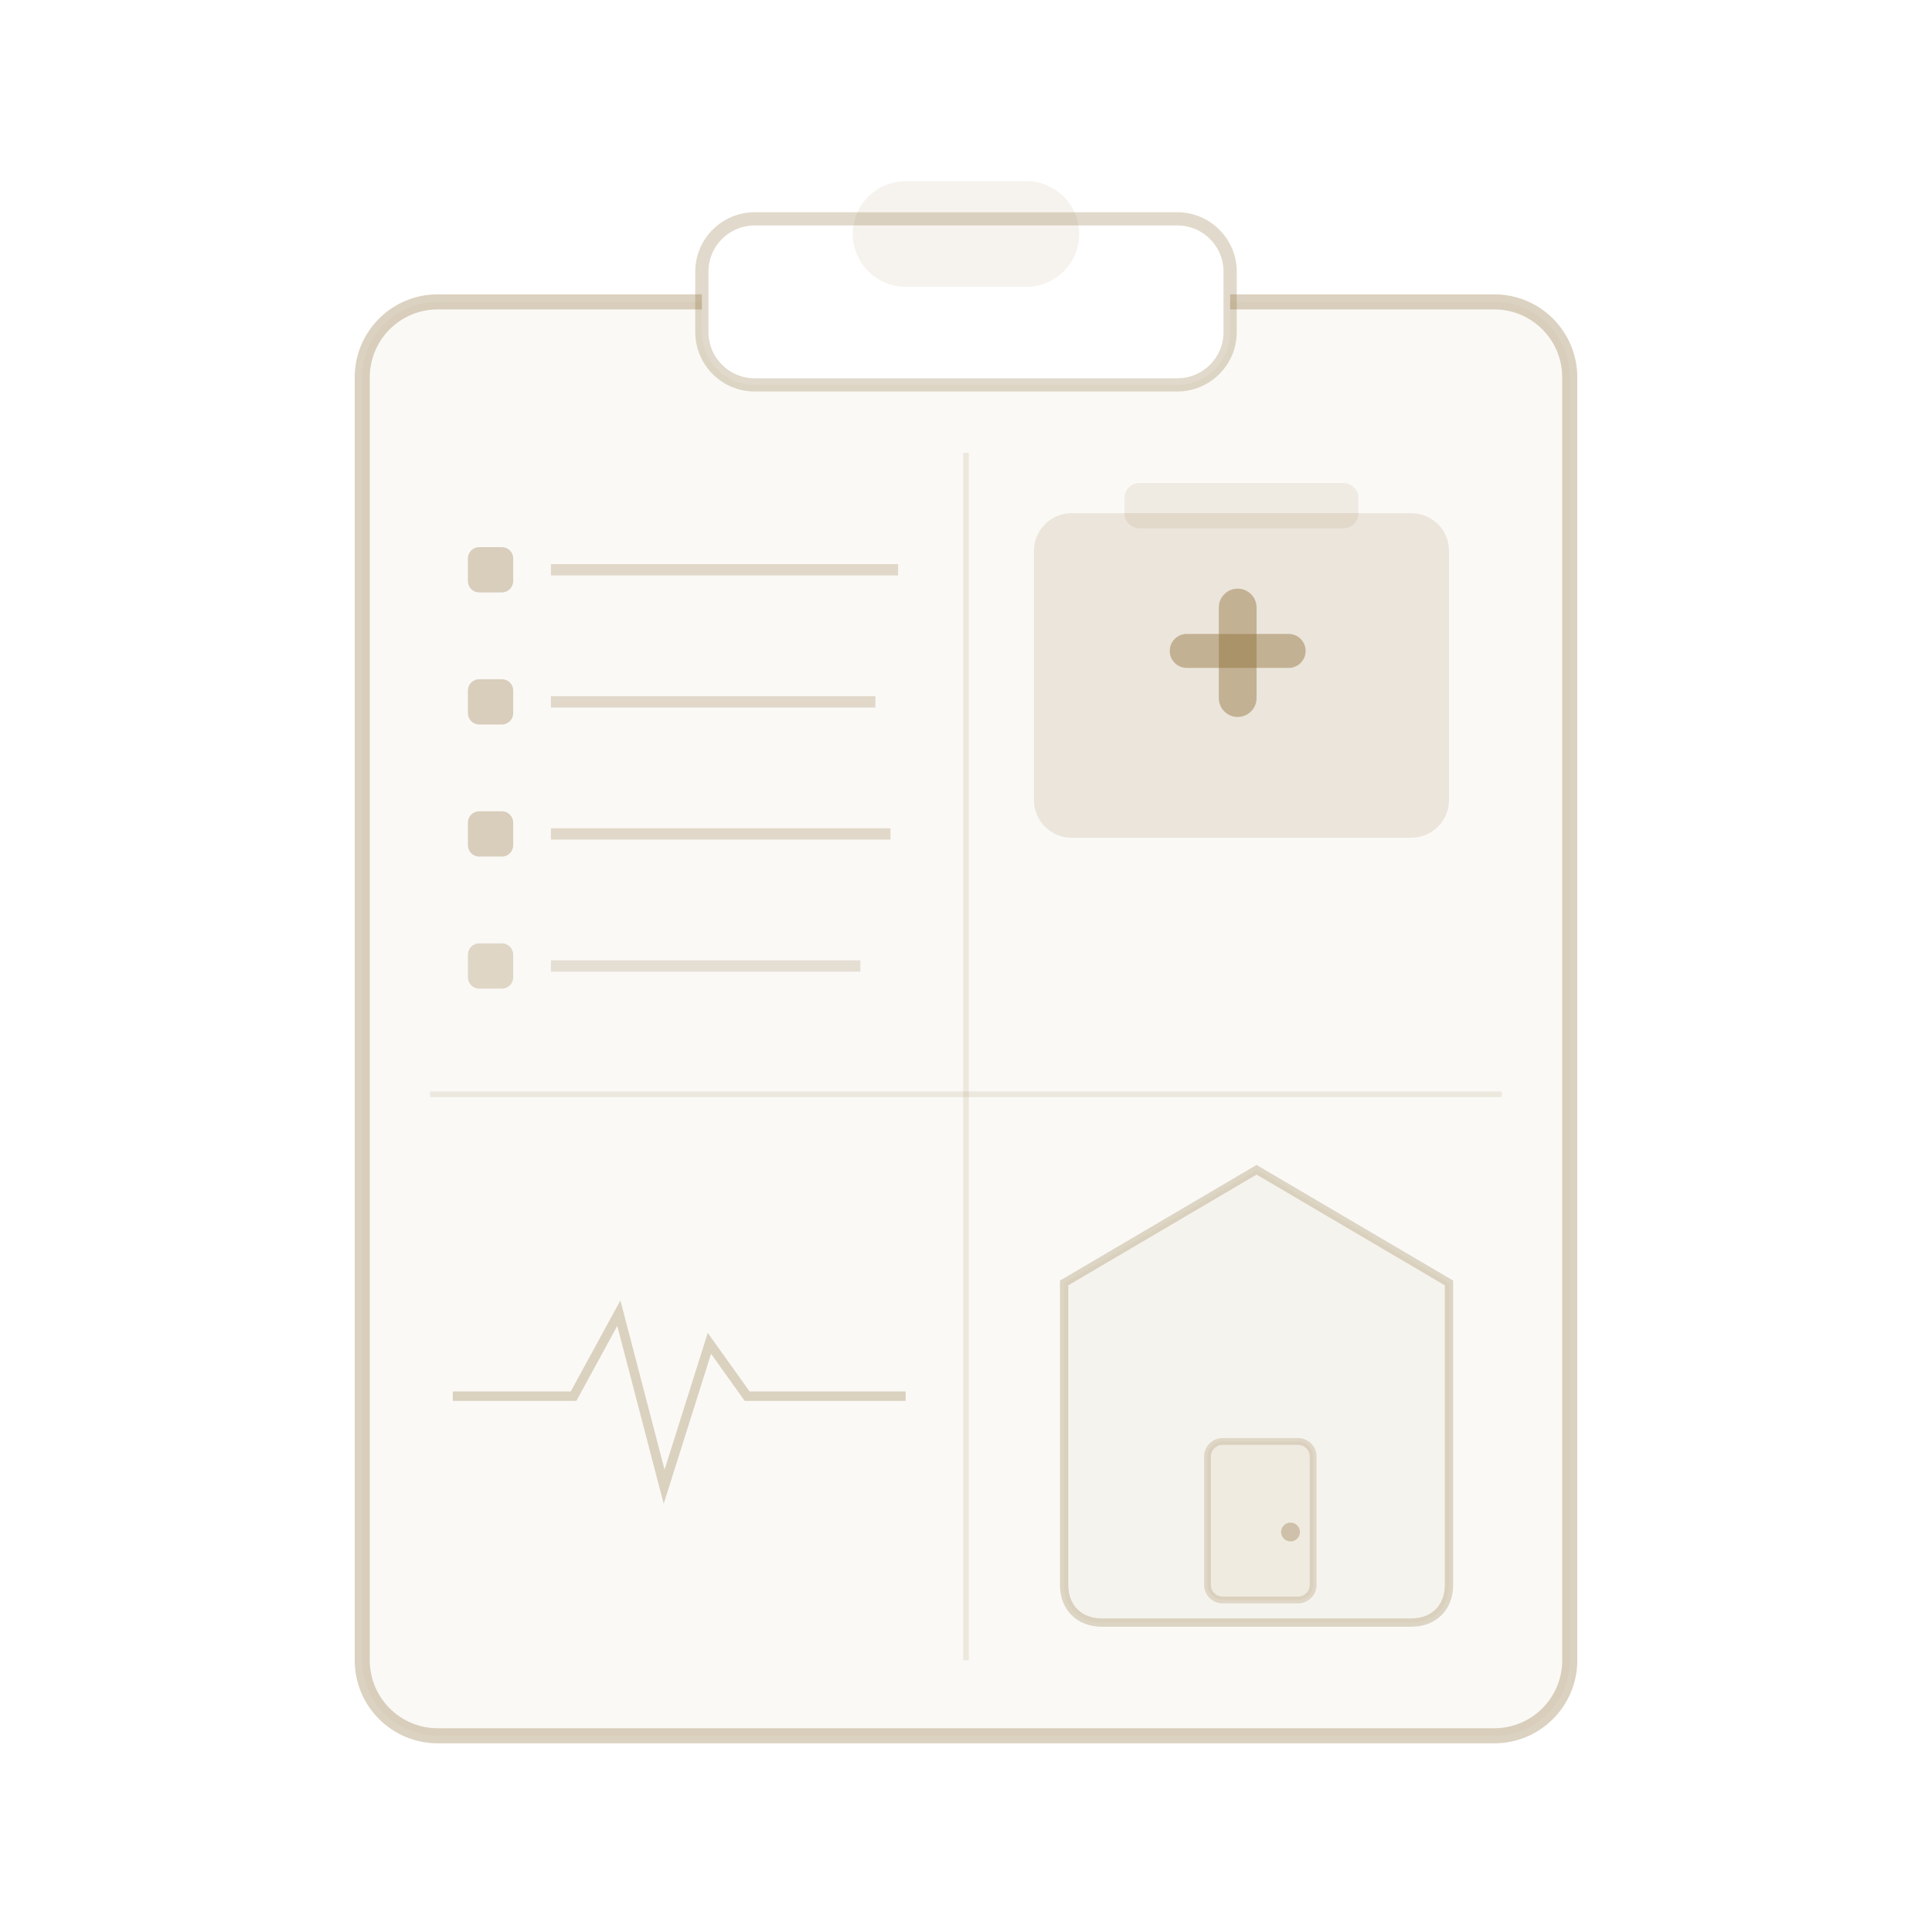
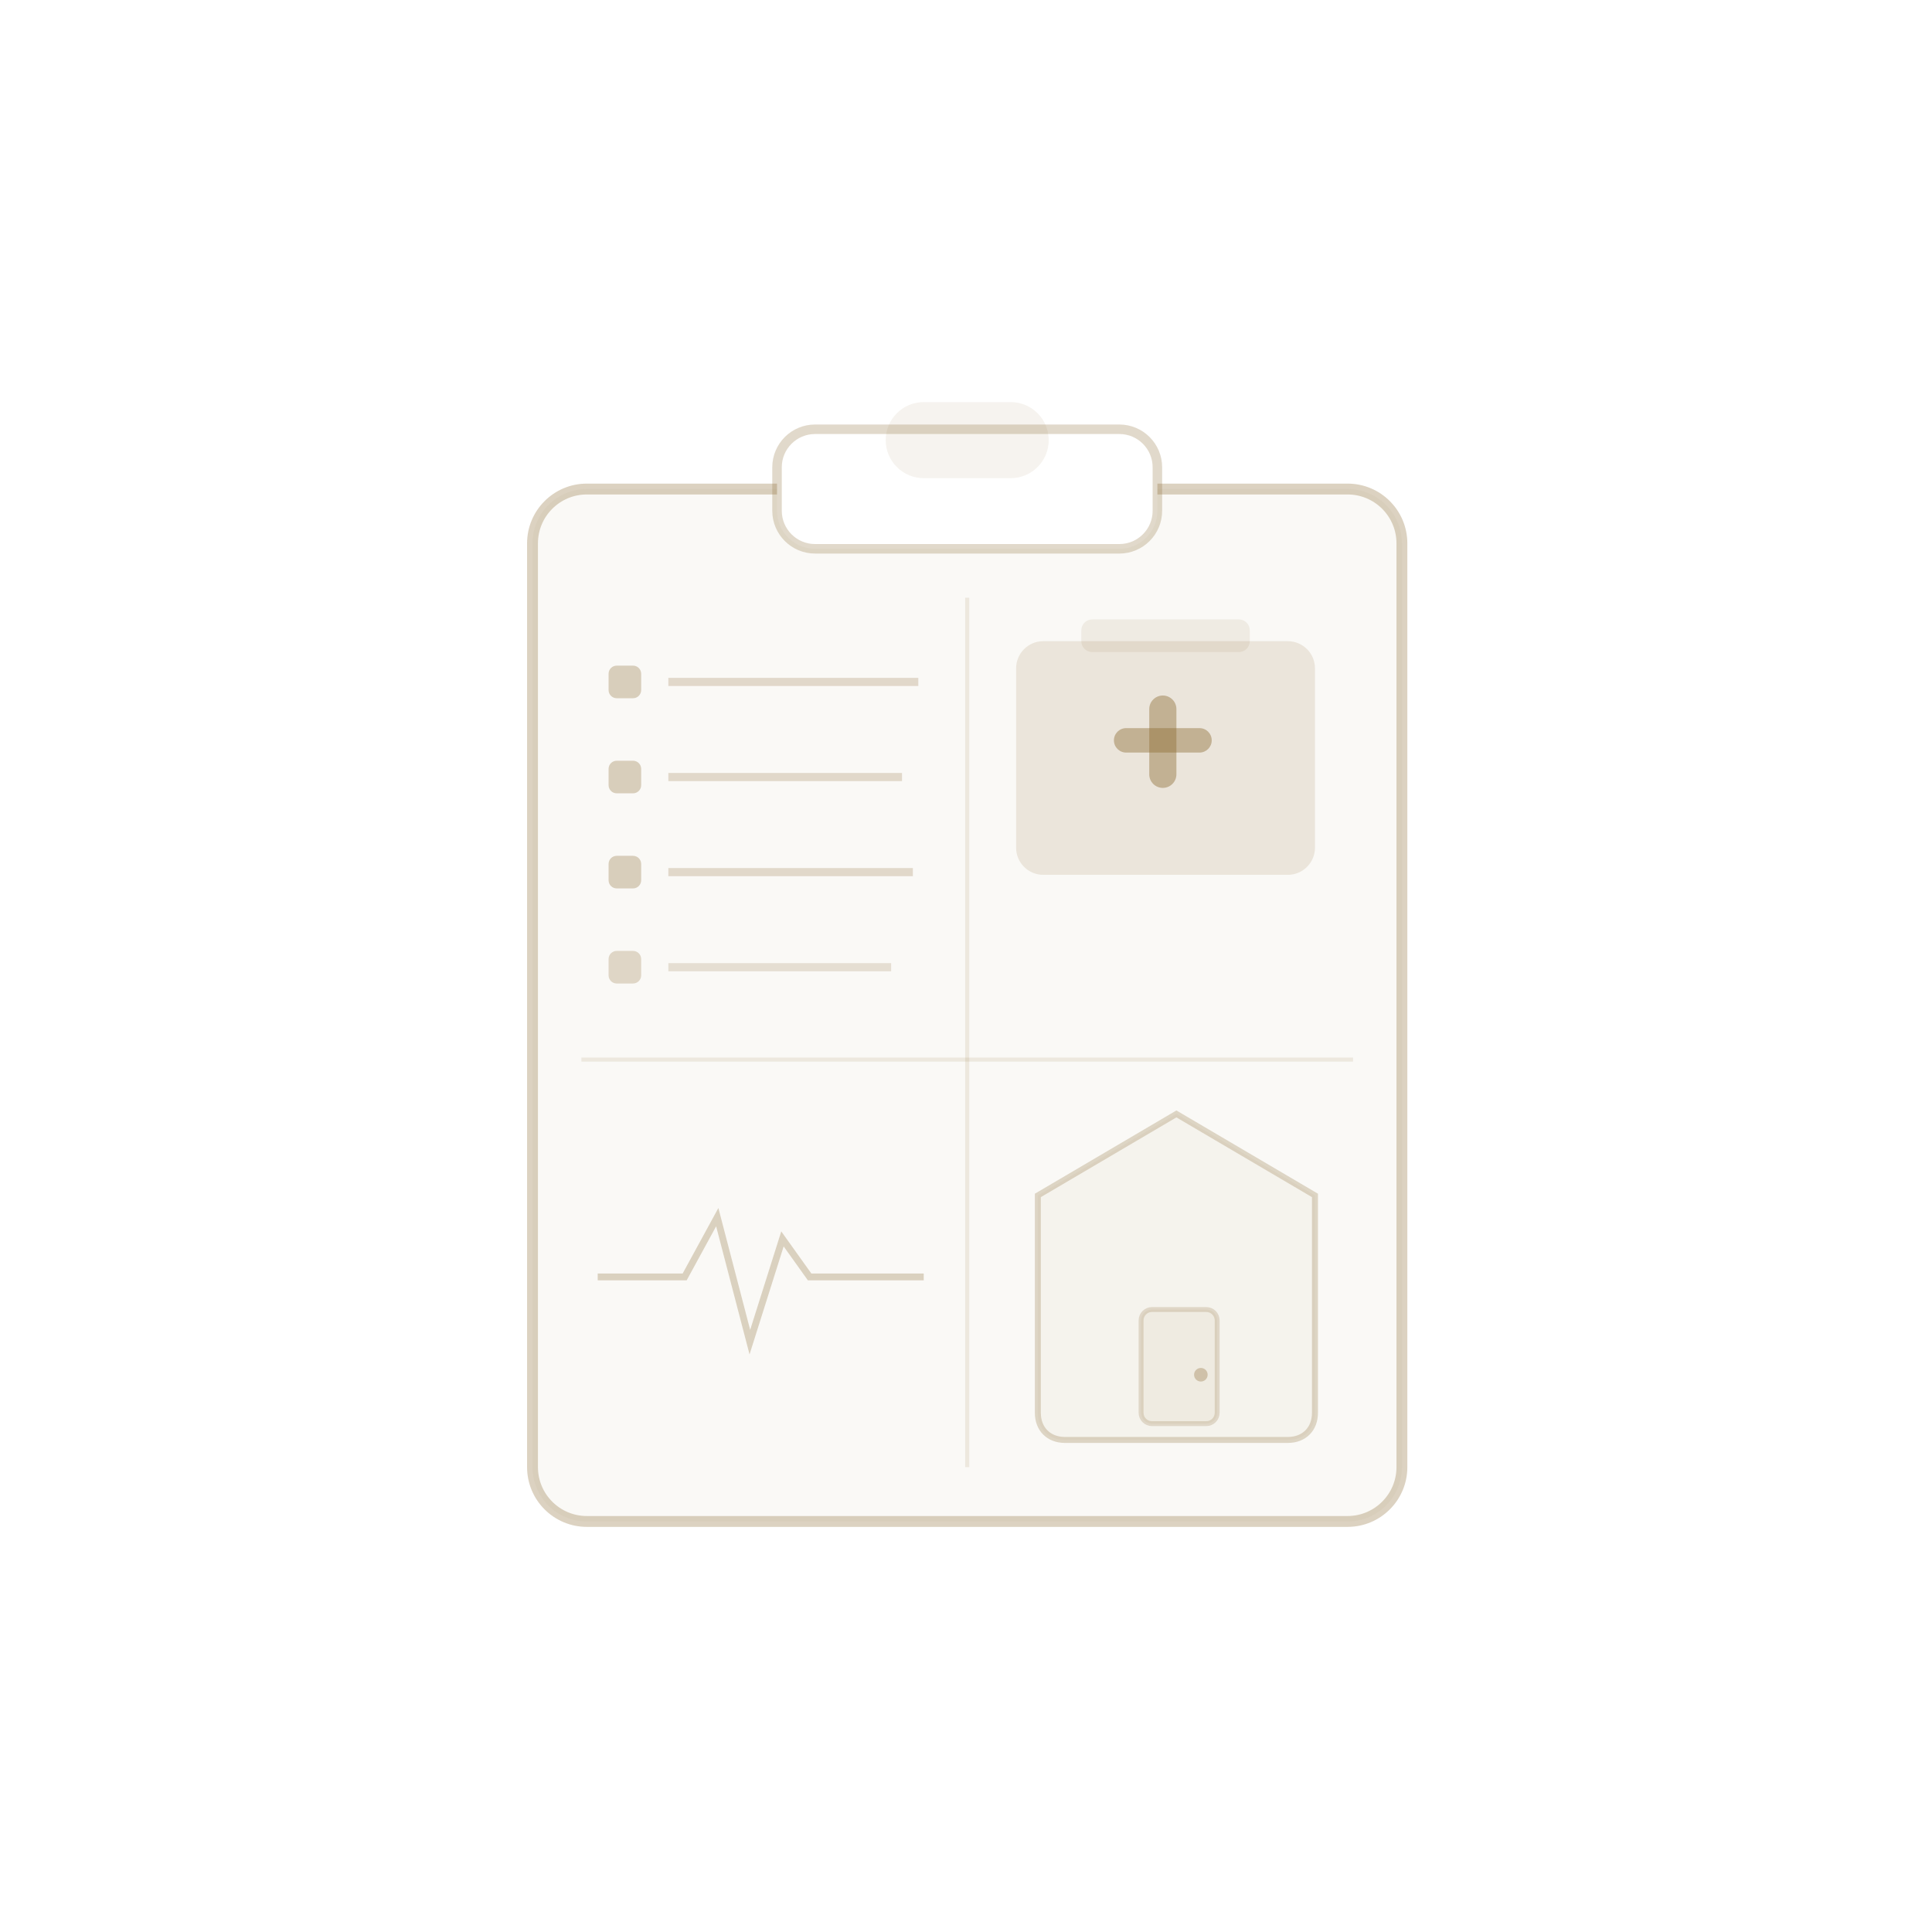
<svg xmlns="http://www.w3.org/2000/svg" viewBox="0 0 512 512">
  <rect width="512" height="512" fill="#ffffff" />
-   <rect x="96" y="80" width="320" height="380" rx="20" fill="rgba(138,104,48,.04)" stroke="#8a6830" stroke-width="4" stroke-opacity=".3" />
-   <rect x="186" y="58" width="140" height="44" rx="14" fill="#fff" stroke="#8a6830" stroke-width="3.5" stroke-opacity=".25" />
-   <rect x="226" y="48" width="60" height="28" rx="14" fill="#8a6830" opacity=".08" />
-   <line x1="256" y1="120" x2="256" y2="440" stroke="#8a6830" stroke-width="1.5" stroke-opacity=".12" />
-   <line x1="114" y1="290" x2="398" y2="290" stroke="#8a6830" stroke-width="1.5" stroke-opacity=".12" />
-   <rect x="124" y="145" width="12" height="12" rx="3" fill="#8a6830" opacity=".3" />
-   <line x1="146" y1="151" x2="238" y2="151" stroke="#8a6830" stroke-width="3" stroke-opacity=".22" />
-   <rect x="124" y="180" width="12" height="12" rx="3" fill="#8a6830" opacity=".3" />
-   <line x1="146" y1="186" x2="232" y2="186" stroke="#8a6830" stroke-width="3" stroke-opacity=".22" />
-   <rect x="124" y="215" width="12" height="12" rx="3" fill="#8a6830" opacity=".3" />
-   <line x1="146" y1="221" x2="236" y2="221" stroke="#8a6830" stroke-width="3" stroke-opacity=".22" />
-   <rect x="124" y="250" width="12" height="12" rx="3" fill="#8a6830" opacity=".24" />
-   <line x1="146" y1="256" x2="228" y2="256" stroke="#8a6830" stroke-width="3" stroke-opacity=".18" />
-   <rect x="274" y="136" width="110" height="86" rx="10" fill="#8a6830" opacity=".14" />
-   <rect x="298" y="128" width="62" height="12" rx="4" fill="#8a6830" opacity=".1" />
-   <rect x="310" y="168" width="36" height="9" rx="4.5" fill="#8a6830" opacity=".42" />
-   <rect x="323" y="156" width="10" height="34" rx="5" fill="#8a6830" opacity=".42" />
-   <polyline points="120,370 152,370 164,348 176,394 188,356 198,370 240,370" fill="none" stroke="#8a6830" stroke-width="2.5" stroke-opacity=".28" />
-   <path d="M333,310 L384,340 L384,420 C384,426 380,430 374,430 L292,430 C286,430 282,426 282,420 L282,340 Z" fill="rgba(138,104,48,.04)" stroke="#8a6830" stroke-width="2.2" stroke-opacity=".25" />
-   <rect x="320" y="382" width="28" height="42" rx="4" fill="rgba(138,104,48,.06)" stroke="#8a6830" stroke-width="1.8" stroke-opacity=".2" />
-   <circle cx="342" cy="406" r="2.5" fill="#8a6830" opacity=".32" />
+   <g transform="translate(72, 72) scale(0.72)">
+     <rect x="96" y="80" width="320" height="380" rx="20" fill="rgba(138,104,48,.04)" stroke="#8a6830" stroke-width="4" stroke-opacity=".3" />
+     <rect x="186" y="58" width="140" height="44" rx="14" fill="#fff" stroke="#8a6830" stroke-width="3.5" stroke-opacity=".25" />
+     <rect x="226" y="48" width="60" height="28" rx="14" fill="#8a6830" opacity=".08" />
+     <line x1="256" y1="120" x2="256" y2="440" stroke="#8a6830" stroke-width="1.5" stroke-opacity=".12" />
+     <line x1="114" y1="290" x2="398" y2="290" stroke="#8a6830" stroke-width="1.5" stroke-opacity=".12" />
+     <rect x="124" y="145" width="12" height="12" rx="3" fill="#8a6830" opacity=".3" />
+     <line x1="146" y1="151" x2="238" y2="151" stroke="#8a6830" stroke-width="3" stroke-opacity=".22" />
+     <rect x="124" y="180" width="12" height="12" rx="3" fill="#8a6830" opacity=".3" />
+     <line x1="146" y1="186" x2="232" y2="186" stroke="#8a6830" stroke-width="3" stroke-opacity=".22" />
+     <rect x="124" y="215" width="12" height="12" rx="3" fill="#8a6830" opacity=".3" />
+     <line x1="146" y1="221" x2="236" y2="221" stroke="#8a6830" stroke-width="3" stroke-opacity=".22" />
+     <rect x="124" y="250" width="12" height="12" rx="3" fill="#8a6830" opacity=".24" />
+     <line x1="146" y1="256" x2="228" y2="256" stroke="#8a6830" stroke-width="3" stroke-opacity=".18" />
+     <rect x="274" y="136" width="110" height="86" rx="10" fill="#8a6830" opacity=".14" />
+     <rect x="298" y="128" width="62" height="12" rx="4" fill="#8a6830" opacity=".1" />
+     <rect x="310" y="168" width="36" height="9" rx="4.5" fill="#8a6830" opacity=".42" />
+     <rect x="323" y="156" width="10" height="34" rx="5" fill="#8a6830" opacity=".42" />
+     <polyline points="120,370 152,370 164,348 176,394 188,356 198,370 240,370" fill="none" stroke="#8a6830" stroke-width="2.5" stroke-opacity=".28" />
+     <path d="M333,310 L384,340 L384,420 C384,426 380,430 374,430 L292,430 C286,430 282,426 282,420 L282,340 Z" fill="rgba(138,104,48,.04)" stroke="#8a6830" stroke-width="2.2" stroke-opacity=".25" />
+     <rect x="320" y="382" width="28" height="42" rx="4" fill="rgba(138,104,48,.06)" stroke="#8a6830" stroke-width="1.8" stroke-opacity=".2" />
+     <circle cx="342" cy="406" r="2.5" fill="#8a6830" opacity=".32" />
+   </g>
</svg>
